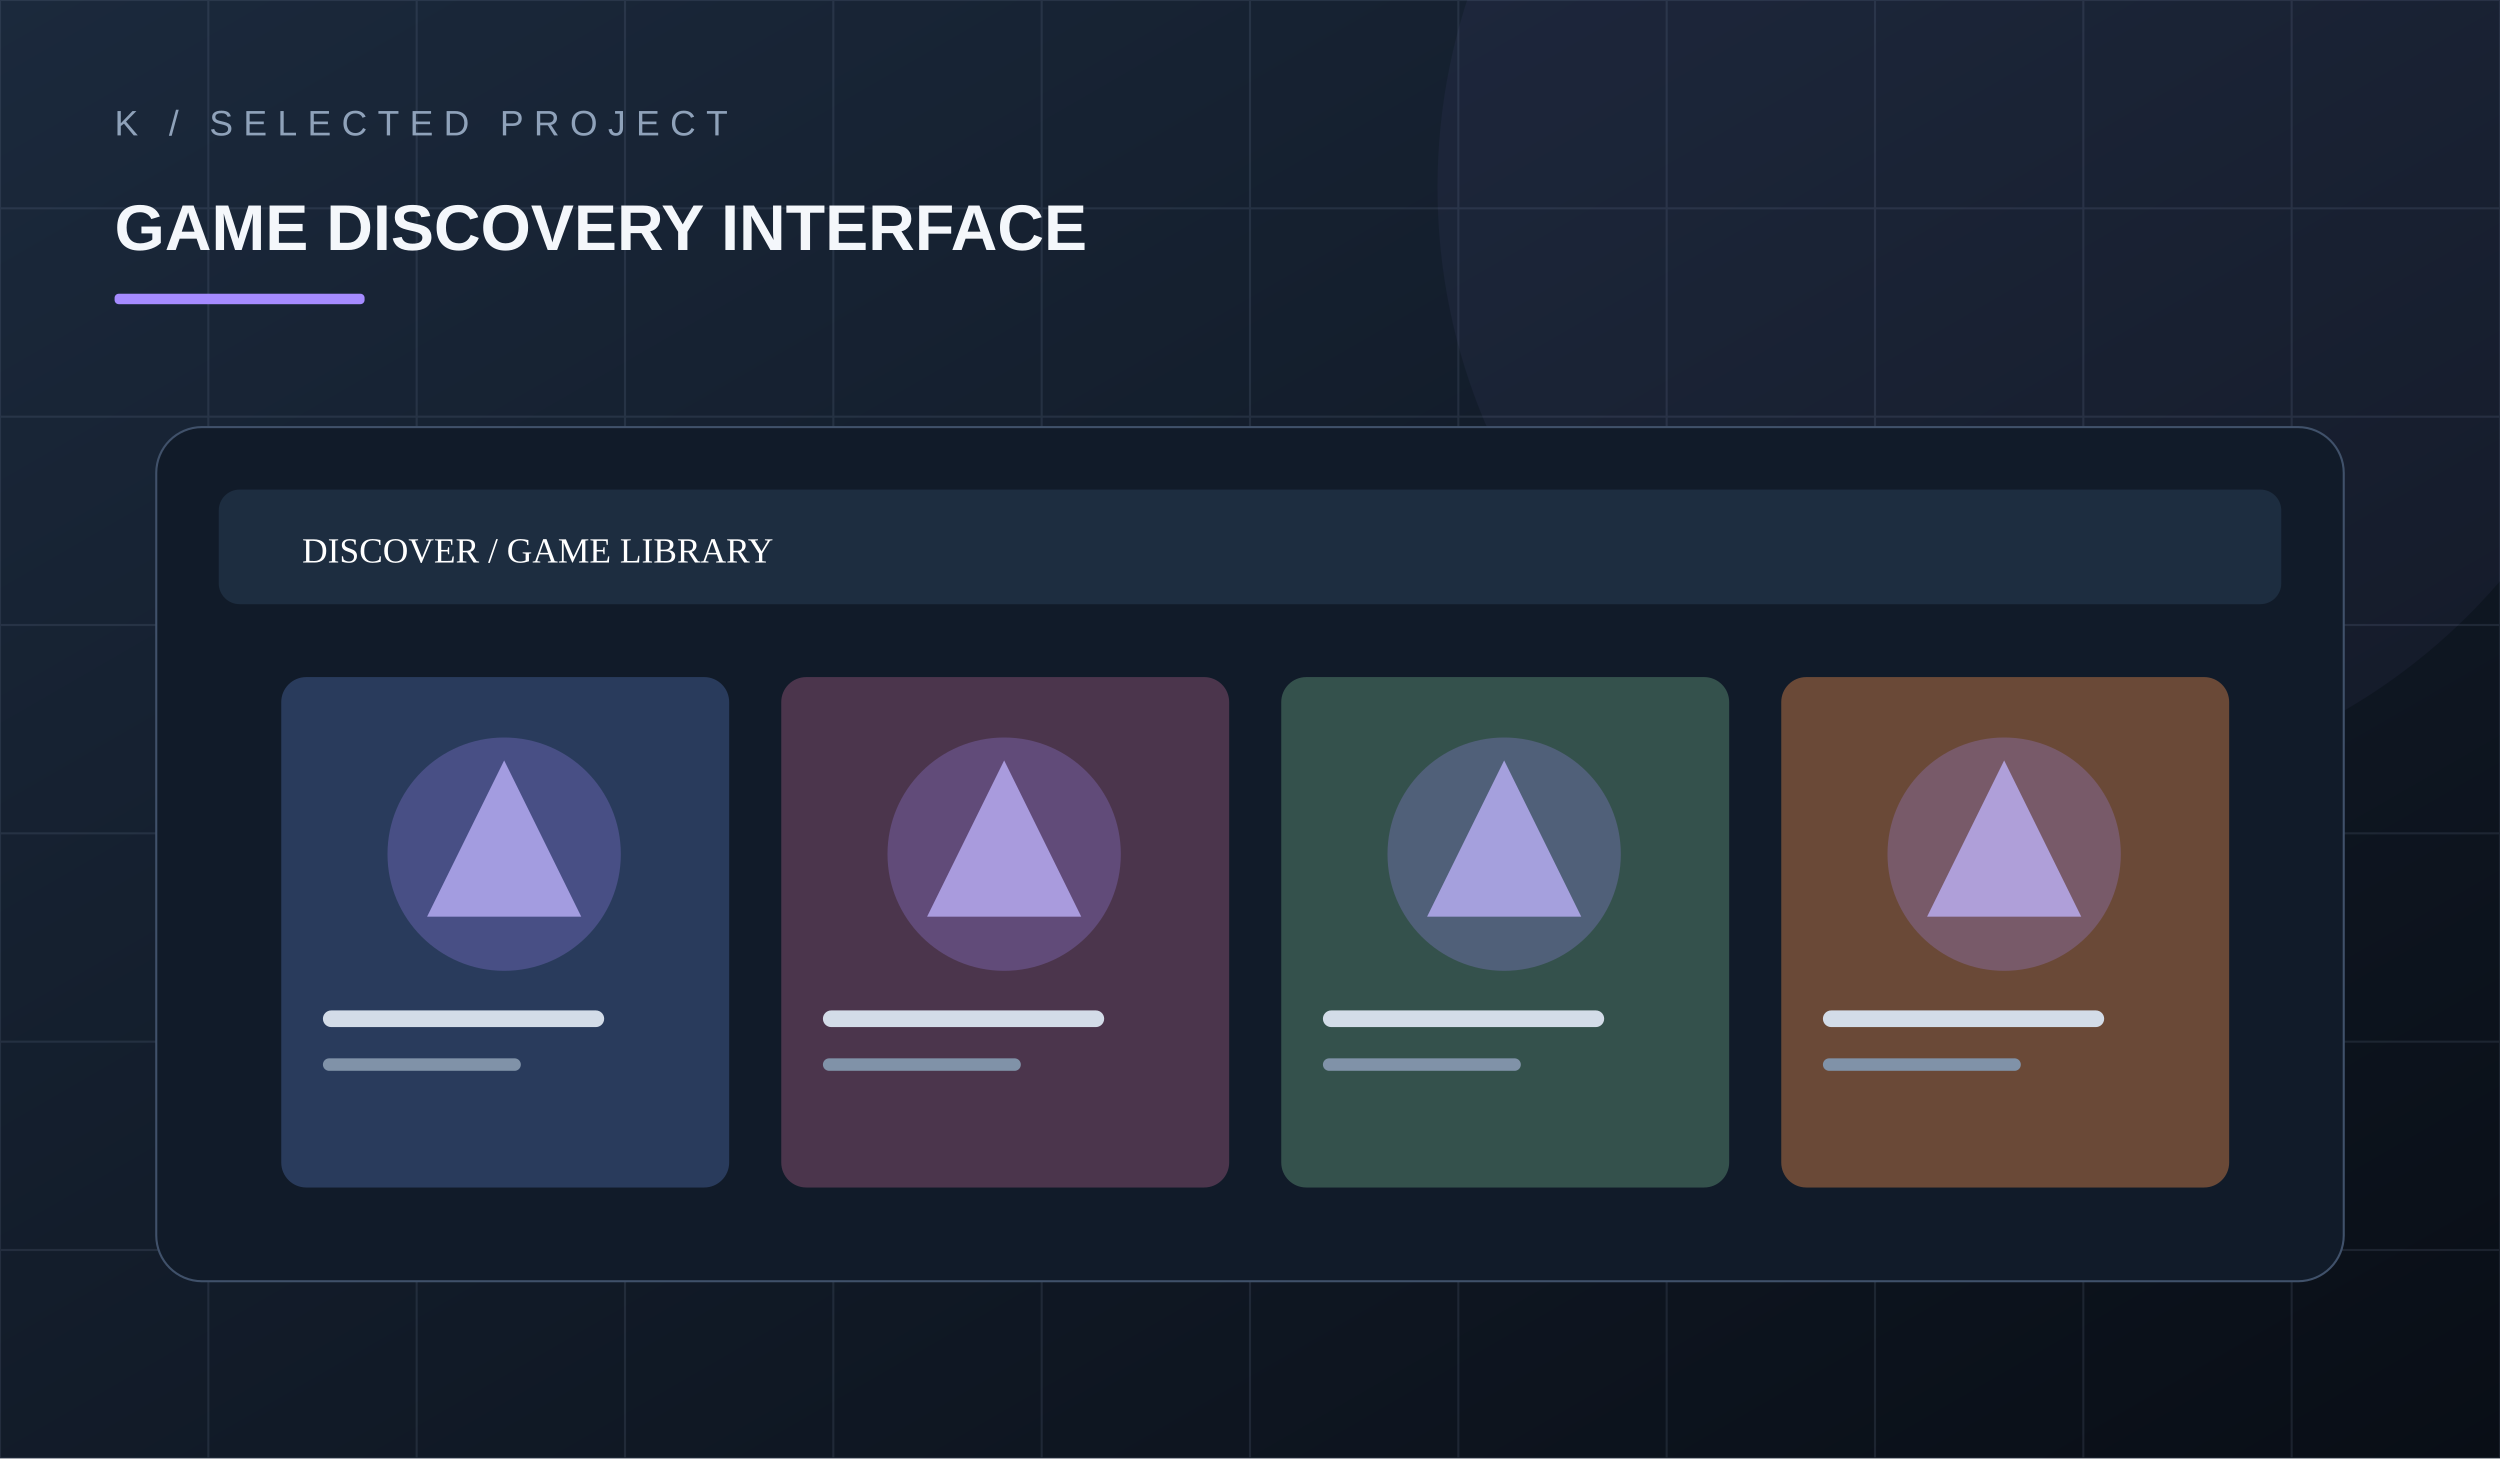
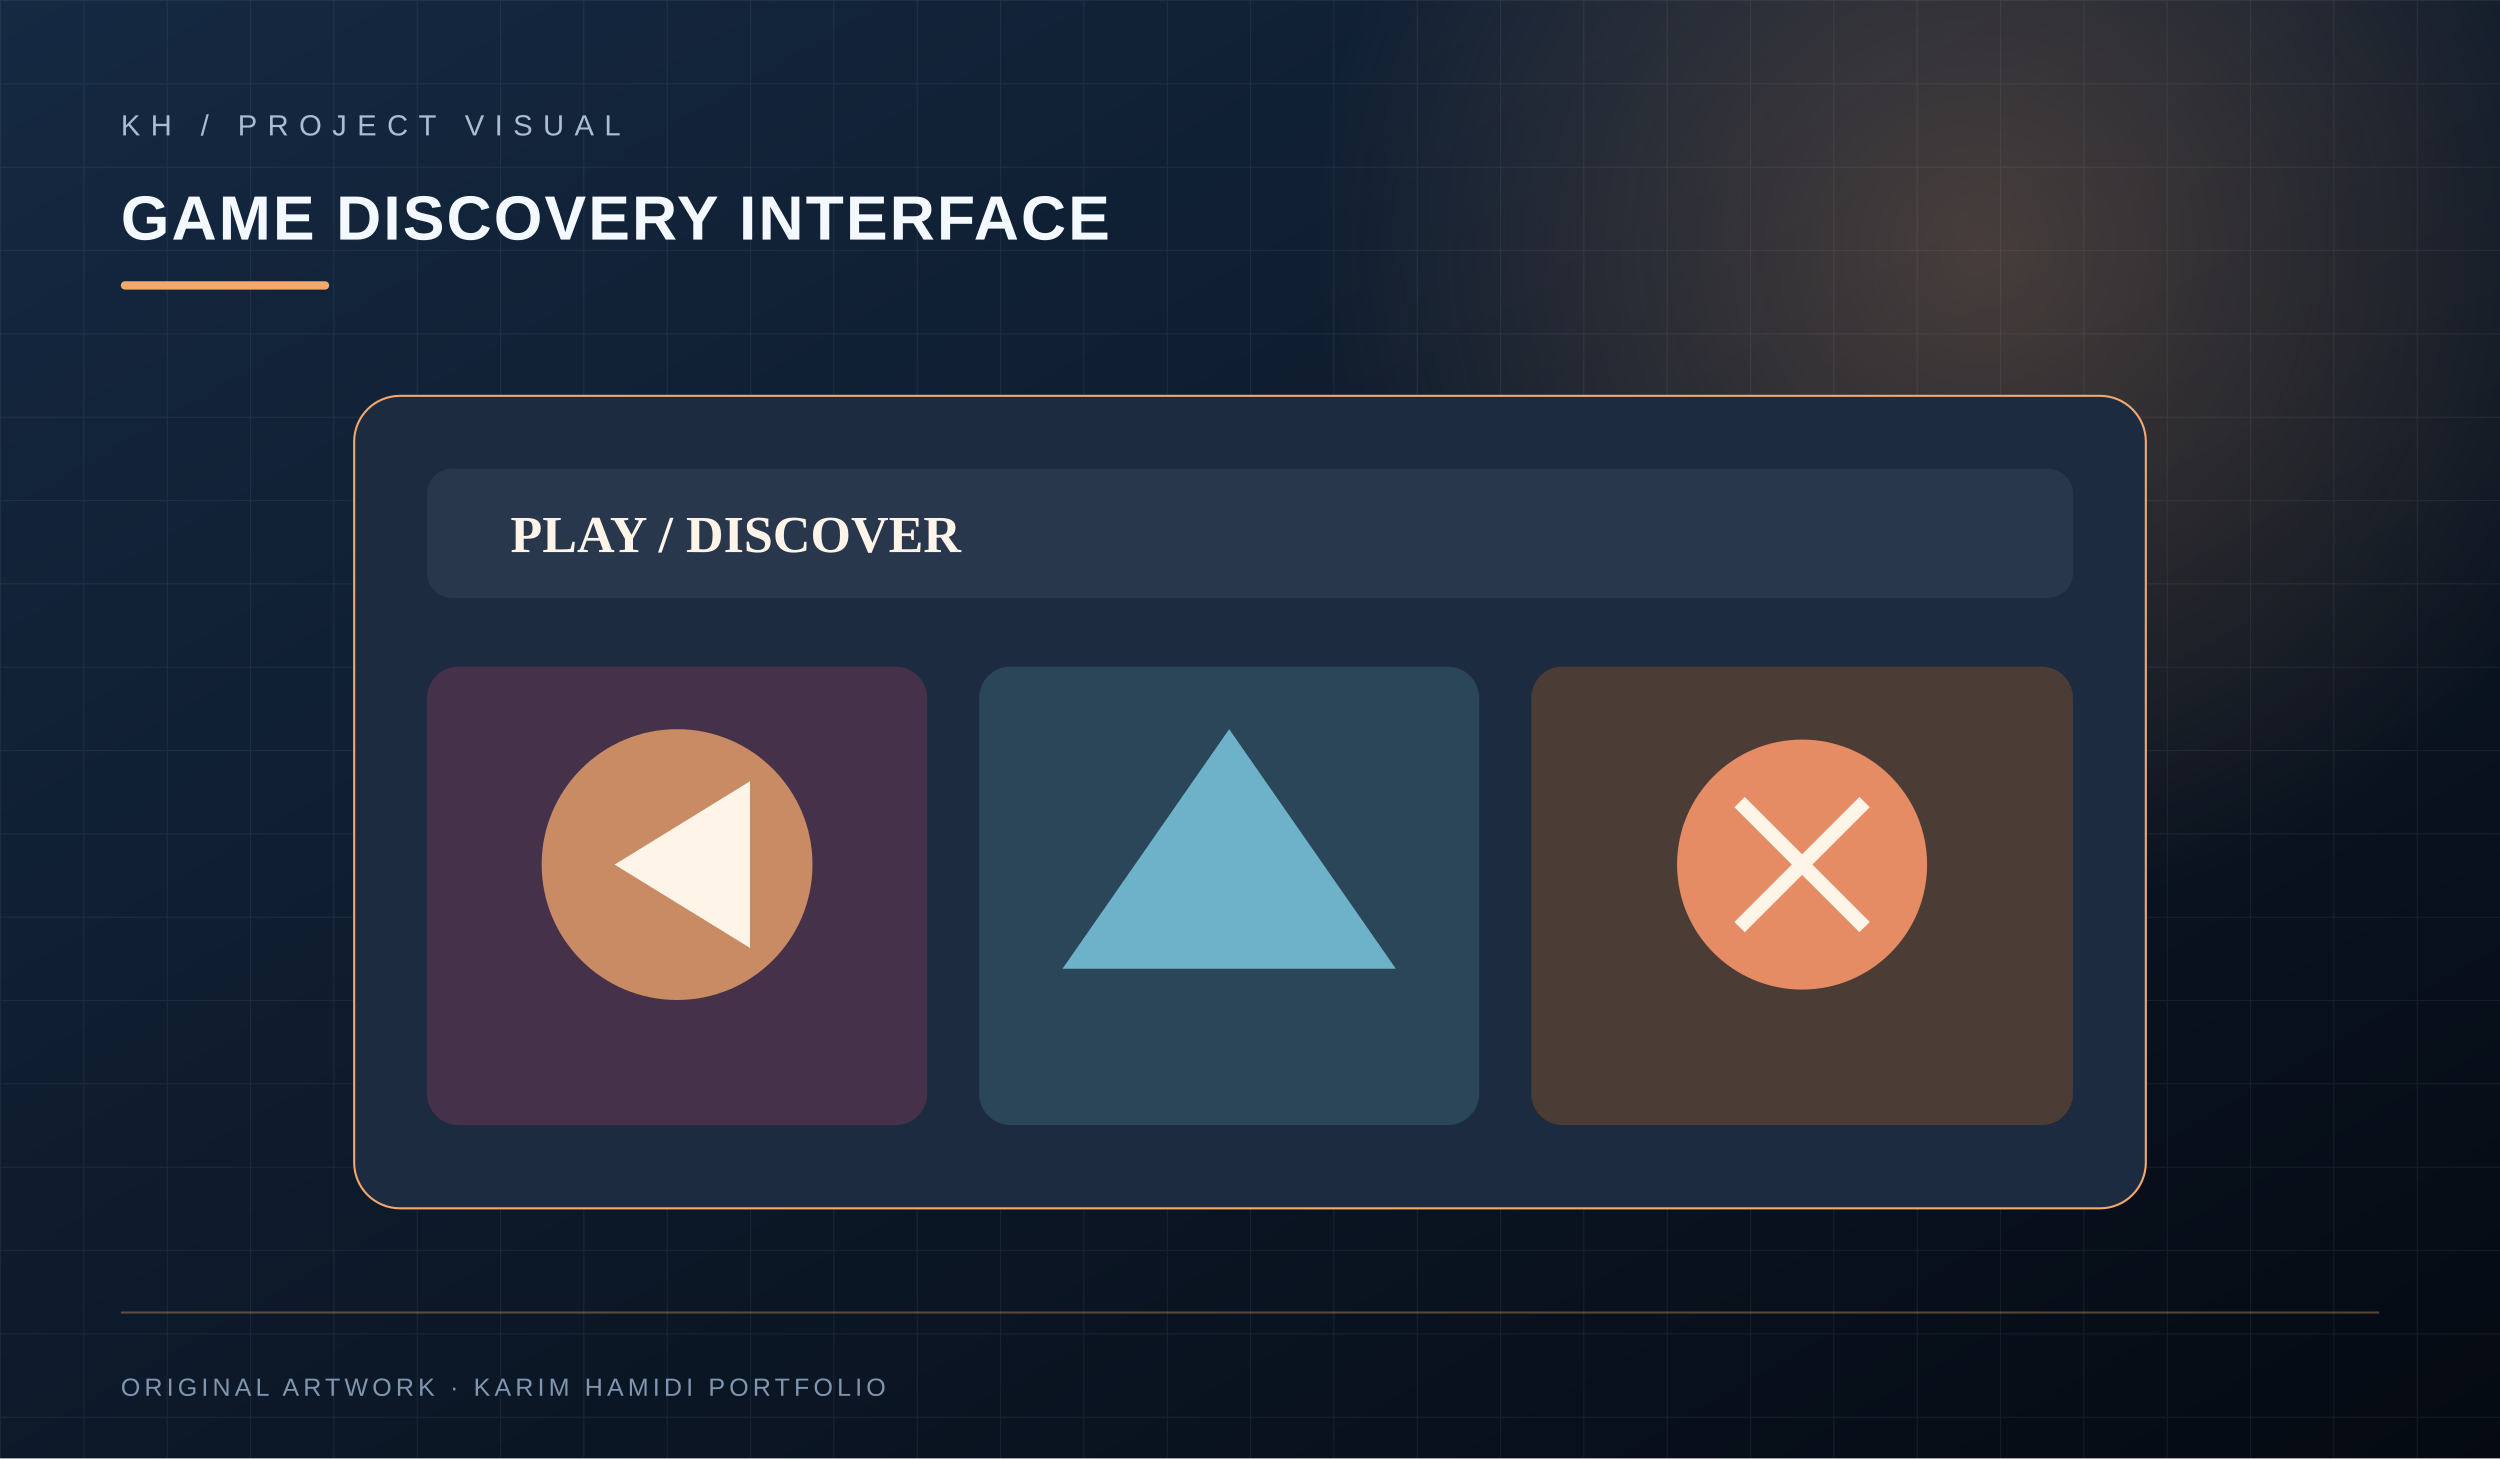
<svg xmlns="http://www.w3.org/2000/svg" width="1200" height="700" viewBox="0 0 1200 700">
  <defs>
-     <linearGradient id="b" x1="0" y1="0" x2="1" y2="1">
-       <stop stop-color="#1b293c" />
-       <stop offset="1" stop-color="#090e16" />
+     <linearGradient id="b" x2="1" y2="1">
+       <stop stop-color="#152942" />
+       <stop offset="1" stop-color="#050a12" />
    </linearGradient>
-     <linearGradient id="p">
-       <stop stop-color="#2a405a" />
-       <stop offset="1" stop-color="#101a28" />
-     </linearGradient>
+     <pattern id="g" width="40" height="40" patternUnits="userSpaceOnUse">
+       <path d="M40 0H0V40" fill="none" stroke="#9bb4d0" stroke-opacity=".09" />
+     </pattern>
+     <radialGradient id="a">
+       <stop stop-color="#f4a86c" stop-opacity=".25" />
+       <stop offset="1" stop-color="#f4a86c" stop-opacity="0" />
+     </radialGradient>
  </defs>
  <rect width="1200" height="700" fill="url(#b)" />
-   <g opacity=".13" stroke="#91a5c0">
-     <path d="M0 0V700" />
-     <path d="M100 0V700" />
-     <path d="M200 0V700" />
-     <path d="M300 0V700" />
-     <path d="M400 0V700" />
-     <path d="M500 0V700" />
-     <path d="M600 0V700" />
-     <path d="M700 0V700" />
-     <path d="M800 0V700" />
-     <path d="M900 0V700" />
-     <path d="M1000 0V700" />
-     <path d="M1100 0V700" />
-     <path d="M1200 0V700" />
-     <path d="M0 0H1200" />
-     <path d="M0 100H1200" />
-     <path d="M0 200H1200" />
-     <path d="M0 300H1200" />
-     <path d="M0 400H1200" />
-     <path d="M0 500H1200" />
-     <path d="M0 600H1200" />
-     <path d="M0 700H1200" />
+   <rect width="1200" height="700" fill="url(#g)" />
+   <circle cx="950" cy="120" r="320" fill="url(#a)" />
+   <text x="58" y="65" fill="#a9bdd4" font-family="Arial" font-size="14" letter-spacing="5">KH / PROJECT VISUAL</text>
+   <text x="58" y="115" fill="#f4f8ff" font-family="Arial" font-size="30" font-weight="700" letter-spacing="1">GAME DISCOVERY INTERFACE</text>
+   <rect x="58" y="135" width="100" height="4" rx="2" fill="#f4a86c" />
+   <rect x="170" y="190" width="860" height="390" rx="22" fill="#1c2b40" stroke="#f4a86c" />
+   <rect x="205" y="225" width="790" height="62" rx="12" fill="#29374d" />
+   <text x="245" y="265" fill="#fff4e8" font-size="25" font-weight="700">PLAY / DISCOVER</text>
+   <g>
+     <rect x="205" y="320" width="240" height="220" rx="15" fill="#45324a" />
+     <rect x="470" y="320" width="240" height="220" rx="15" fill="#2b4658" />
+     <rect x="735" y="320" width="260" height="220" rx="15" fill="#4b3c36" />
  </g>
-   <circle cx="980" cy="90" r="290" fill="#a58bff" opacity=".05" />
-   <text x="55" y="65" fill="#8fa2ba" font-family="Arial" font-size="17" letter-spacing="5">K / SELECTED PROJECT</text>
-   <text x="55" y="120" fill="#f4f7fb" font-family="Arial" font-size="31" font-weight="700">GAME DISCOVERY INTERFACE</text>
-   <rect x="55" y="141" width="120" height="5" rx="2" fill="#a58bff" />
-   <rect x="75" y="205" width="1050" height="410" rx="22" fill="#111b29" stroke="#40516a" />
-   <rect x="105" y="235" width="990" height="55" rx="10" fill="#1d2d40" />
-   <text x="145" y="270" fill="#fff" font-size="17">DISCOVER / GAME LIBRARY</text>
-   <rect x="135" y="325" width="215" height="245" rx="12" fill="#293b5c" />
-   <circle cx="242" cy="410" r="56" fill="#a58bff" opacity=".25" />
-   <path d="M205 440L242 365L279 440Z" fill="#c1b5ff" opacity=".75" />
-   <rect x="155" y="485" width="135" height="8" rx="4" fill="#d3dce8" />
-   <rect x="155" y="508" width="95" height="6" rx="3" fill="#8092a8" />
-   <rect x="375" y="325" width="215" height="245" rx="12" fill="#4b354c" />
-   <circle cx="482" cy="410" r="56" fill="#a58bff" opacity=".25" />
-   <path d="M445 440L482 365L519 440Z" fill="#c1b5ff" opacity=".75" />
-   <rect x="395" y="485" width="135" height="8" rx="4" fill="#d3dce8" />
-   <rect x="395" y="508" width="95" height="6" rx="3" fill="#8092a8" />
-   <rect x="615" y="325" width="215" height="245" rx="12" fill="#34514c" />
-   <circle cx="722" cy="410" r="56" fill="#a58bff" opacity=".25" />
-   <path d="M685 440L722 365L759 440Z" fill="#c1b5ff" opacity=".75" />
-   <rect x="635" y="485" width="135" height="8" rx="4" fill="#d3dce8" />
-   <rect x="635" y="508" width="95" height="6" rx="3" fill="#8092a8" />
-   <rect x="855" y="325" width="215" height="245" rx="12" fill="#6a4937" />
-   <circle cx="962" cy="410" r="56" fill="#a58bff" opacity=".25" />
-   <path d="M925 440L962 365L999 440Z" fill="#c1b5ff" opacity=".75" />
-   <rect x="875" y="485" width="135" height="8" rx="4" fill="#d3dce8" />
-   <rect x="875" y="508" width="95" height="6" rx="3" fill="#8092a8" />
+   <circle cx="325" cy="415" r="65" fill="#f4a86c" opacity=".75" />
+   <path d="M295 415L360 375V455Z" fill="#fff4e8" />
+   <path d="M510 465L590 350L670 465Z" fill="#79c6dc" opacity=".85" />
+   <circle cx="865" cy="415" r="60" fill="#e68c64" />
+   <path d="M835 385l60 60M895 385l-60 60" stroke="#fff4e8" stroke-width="7" />
+   <path d="M58 630H1142" stroke="#f4a86c" stroke-opacity=".35" />
+   <text x="58" y="670" fill="#8096b0" font-family="Arial" font-size="12" letter-spacing="2">ORIGINAL ARTWORK · KARIM HAMIDI PORTFOLIO</text>
</svg>
